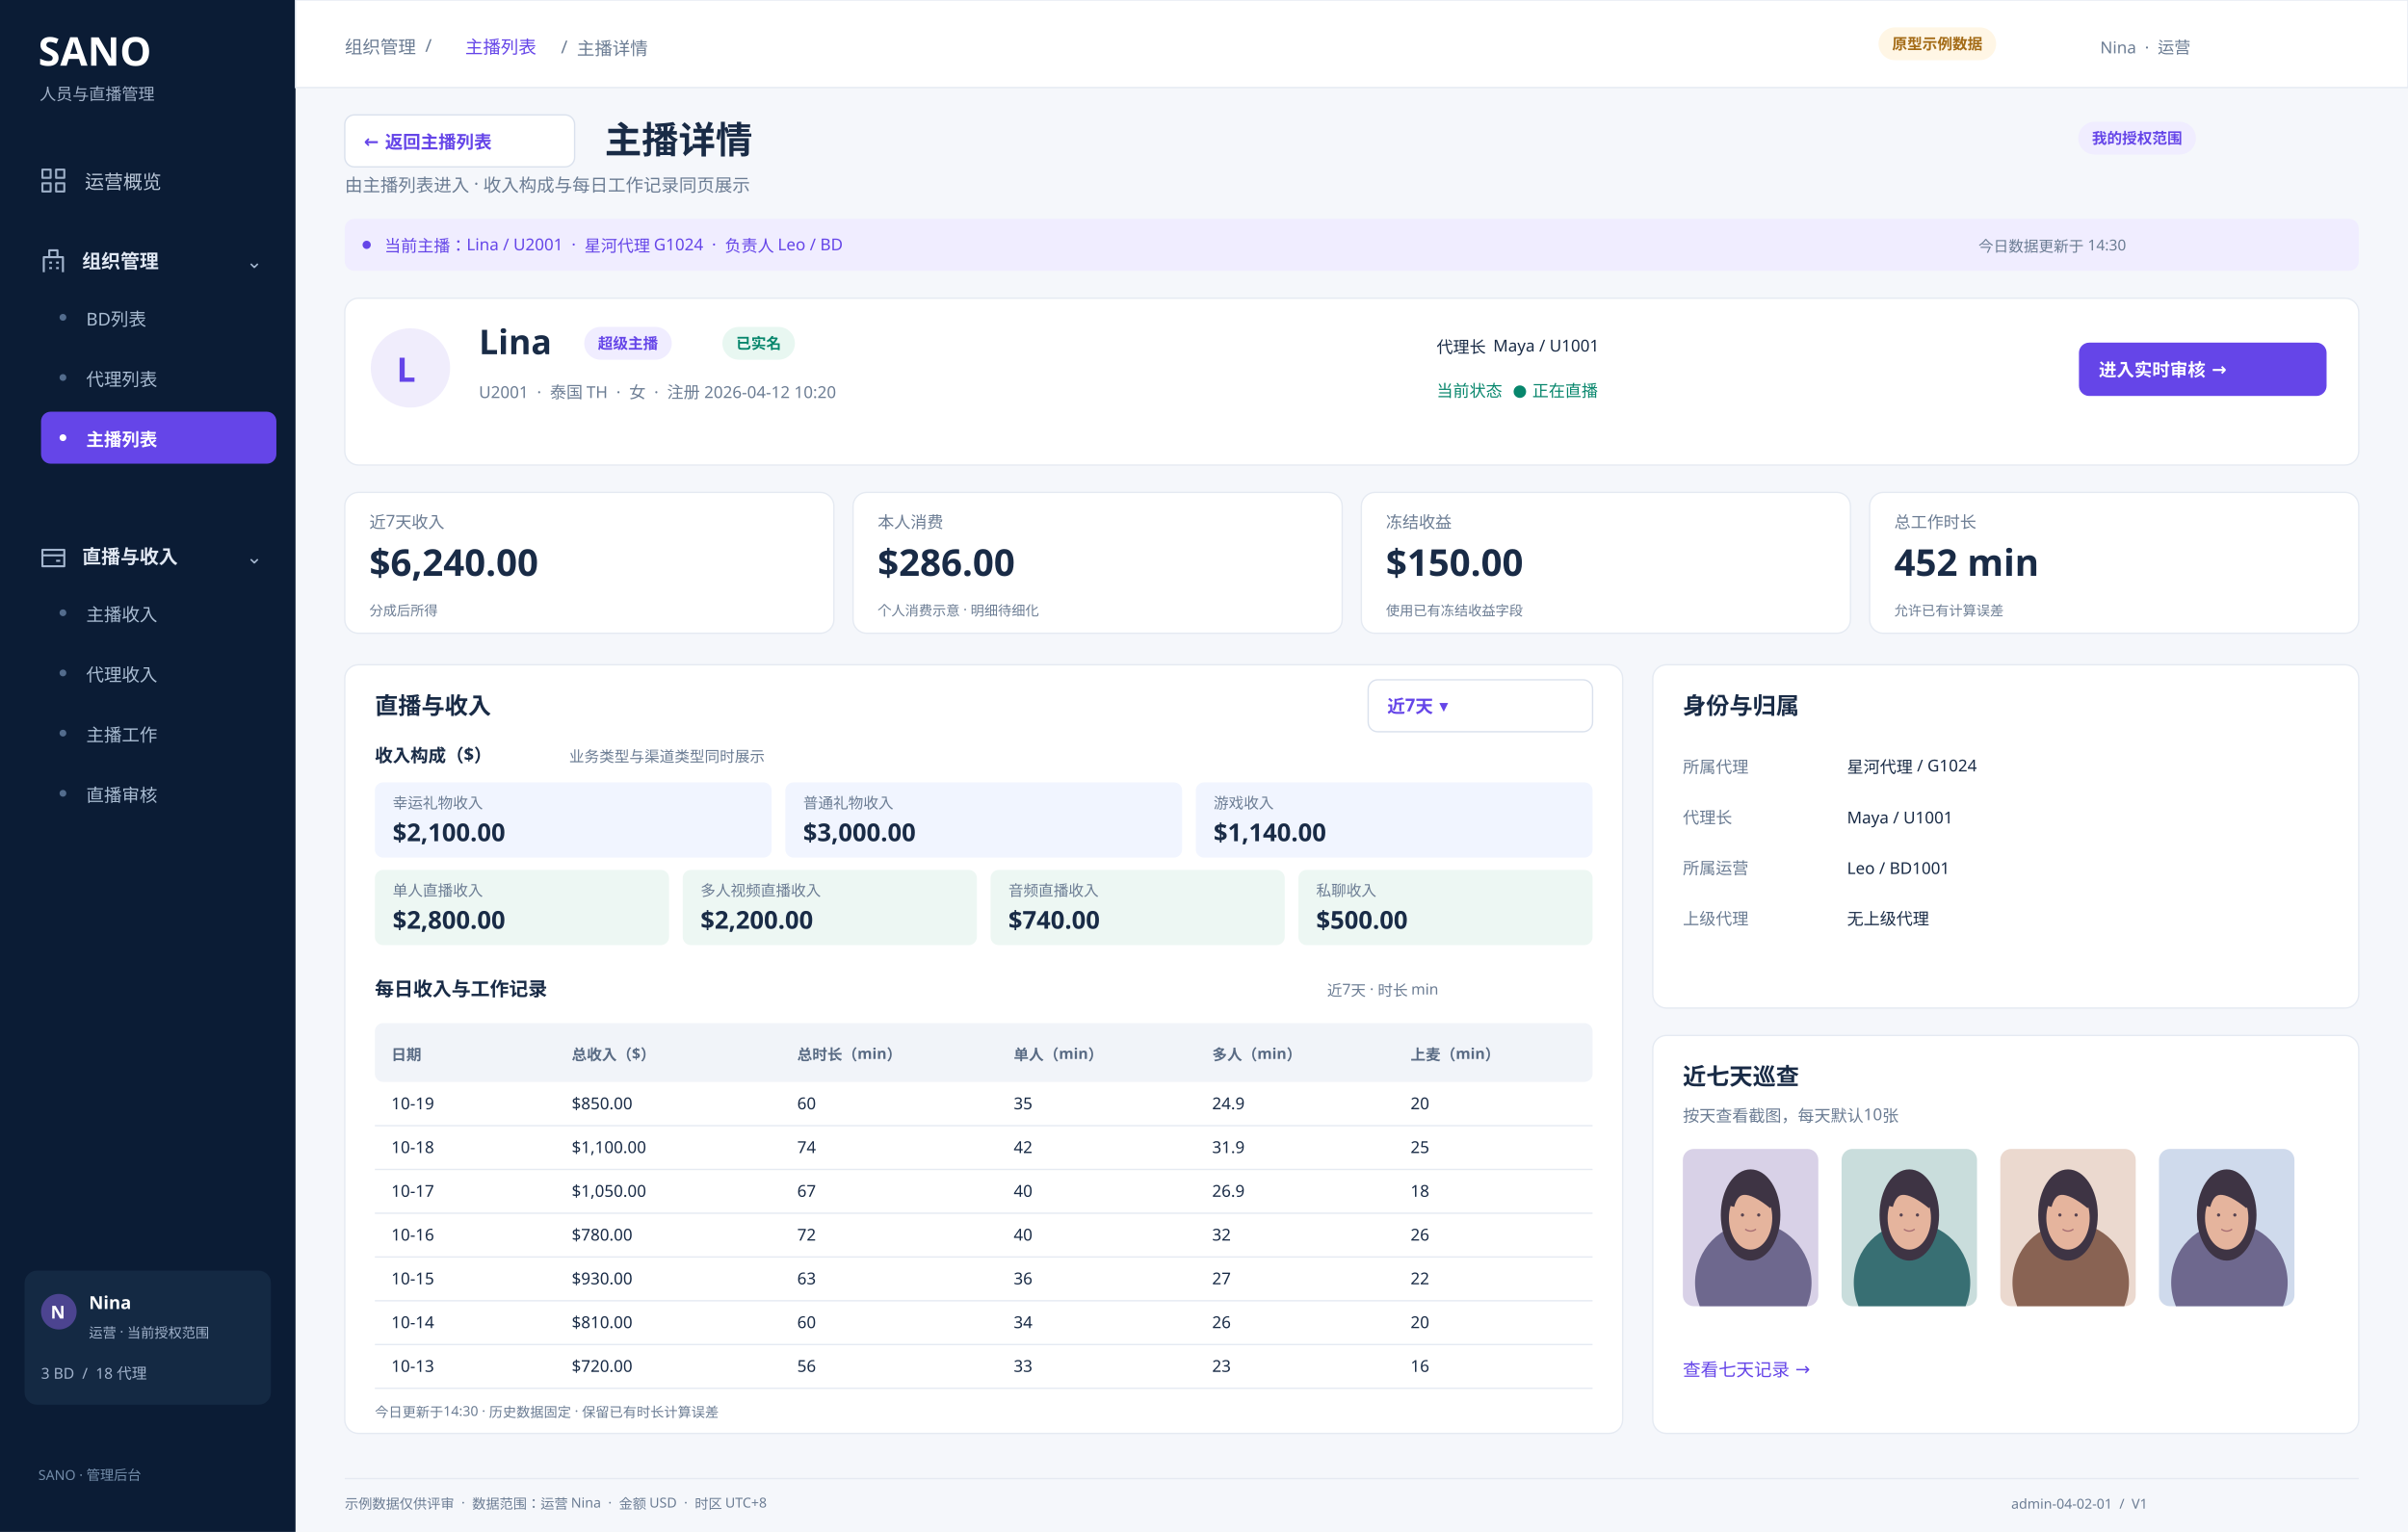
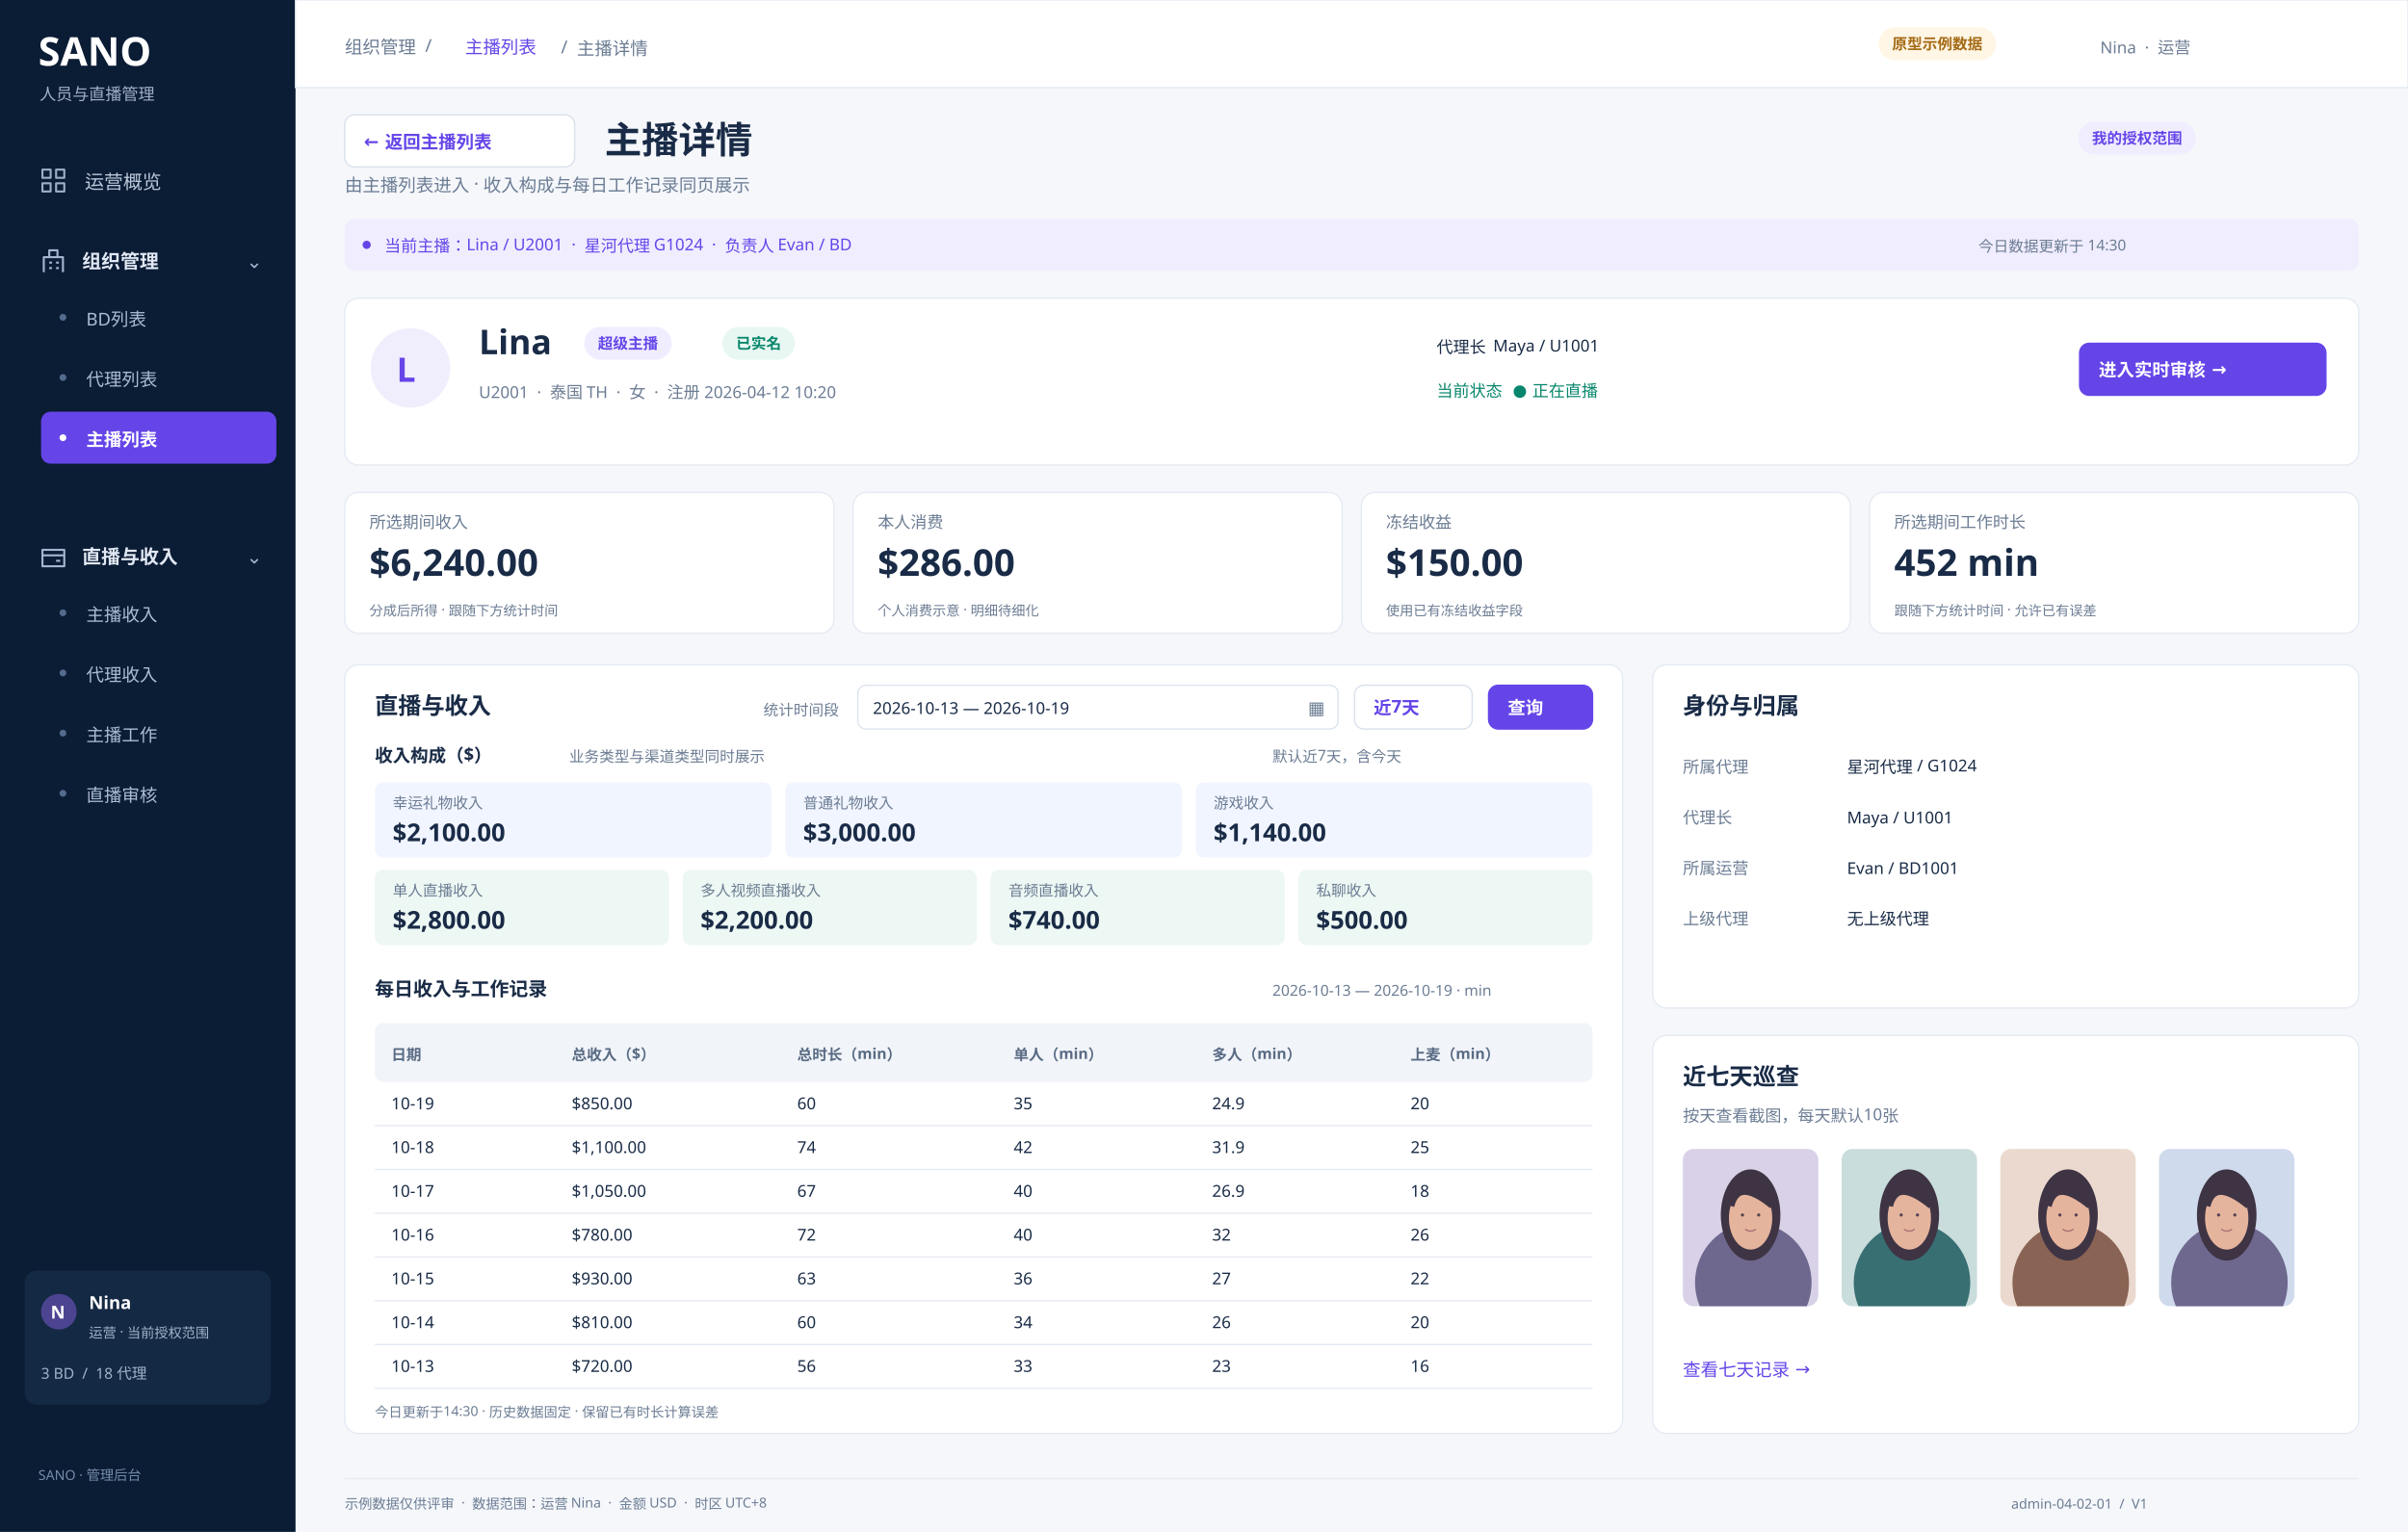
<svg xmlns="http://www.w3.org/2000/svg" width="1760" height="1120" viewBox="0 0 1760 1120">
  <style>text{font-family:"Microsoft YaHei","Segoe UI",sans-serif}a{cursor:pointer}</style>
  <rect x="0" y="0" width="1760" height="1120" rx="0" fill="#F5F7FB" stroke="none" />
  <rect x="0" y="0" width="216" height="1120" rx="0" fill="#0B1C35" stroke="none" />
  <text xml:space="preserve" x="28" y="48" font-size="29" fill="white" font-weight="750">SANO</text>
  <text xml:space="preserve" x="29" y="73" font-size="12" fill="#A0B0C7" font-weight="400">人员与直播管理</text>
  <a href="admin-01-01-01-我的运营概览.svg">
    <path d="M2 2h6v6H2z M12 2h6v6h-6z M2 12h6v6H2z M12 12h6v6h-6z" transform="translate(29,122)" fill="none" stroke="#9CAEC6" stroke-width="1.5" stroke-linejoin="round" />
    <text xml:space="preserve" x="62" y="138" font-size="14" fill="#BBC8D9" font-weight="400">运营概览</text>
  </a>
  <path d="M3 18V7h14v11 M7 7V2h6v5 M7 11h2 M12 11h2 M7 15h2 M12 15h2" transform="translate(29,181)" fill="none" stroke="#A4B6CF" stroke-width="1.5" stroke-linejoin="round" />
  <text xml:space="preserve" x="60" y="196" font-size="14" fill="#E1E8F3" font-weight="600">组织管理</text>
  <text xml:space="preserve" x="180" y="196" font-size="14" fill="#A4B6CF" font-weight="400">⌄</text>
  <a href="admin-02-01-01-BD列表.svg">
    <circle cx="46" cy="232" r="2.5" fill="#536C8D" />
    <text xml:space="preserve" x="63" y="238" font-size="13" fill="#AABDD3" font-weight="400">BD列表</text>
  </a>
  <a href="admin-03-01-01-代理树形列表.svg">
    <circle cx="46" cy="276" r="2.5" fill="#536C8D" />
    <text xml:space="preserve" x="63" y="282" font-size="13" fill="#AABDD3" font-weight="400">代理列表</text>
  </a>
  <a href="admin-04-01-01-主播列表.svg">
    <rect x="30" y="301" width="172" height="38" rx="7" fill="#6545E8" stroke="none" />
    <circle cx="46" cy="320" r="2.5" fill="white" />
    <text xml:space="preserve" x="63" y="326" font-size="13" fill="white" font-weight="600">主播列表</text>
  </a>
  <path d="M2 5h16v12H2z M2 9h16 M12 13h3" transform="translate(29,397)" fill="none" stroke="#A4B6CF" stroke-width="1.5" stroke-linejoin="round" />
  <text xml:space="preserve" x="60" y="412" font-size="14" fill="#E1E8F3" font-weight="600">直播与收入</text>
  <text xml:space="preserve" x="180" y="412" font-size="14" fill="#A4B6CF" font-weight="400">⌄</text>
  <a href="admin-05-01-01-主播收入数据.svg">
    <circle cx="46" cy="448" r="2.5" fill="#536C8D" />
    <text xml:space="preserve" x="63" y="454" font-size="13" fill="#AABDD3" font-weight="400">主播收入</text>
  </a>
  <a href="admin-06-01-01-代理收入数据.svg">
    <circle cx="46" cy="492" r="2.5" fill="#536C8D" />
    <text xml:space="preserve" x="63" y="498" font-size="13" fill="#AABDD3" font-weight="400">代理收入</text>
  </a>
  <a href="admin-07-01-01-主播工作数据.svg">
    <circle cx="46" cy="536" r="2.5" fill="#536C8D" />
    <text xml:space="preserve" x="63" y="542" font-size="13" fill="#AABDD3" font-weight="400">主播工作</text>
  </a>
  <a href="admin-08-01-01-当前直播间列表.svg">
    <circle cx="46" cy="580" r="2.5" fill="#536C8D" />
    <text xml:space="preserve" x="63" y="586" font-size="13" fill="#AABDD3" font-weight="400">直播审核</text>
  </a>
  <rect x="18" y="929" width="180" height="98" rx="9" fill="#142943" stroke="none" />
  <circle cx="43" cy="959" r="13" fill="#4C4490" />
  <text xml:space="preserve" x="37" y="964" font-size="13" fill="white" font-weight="600">N</text>
  <text xml:space="preserve" x="65" y="957" font-size="13" fill="white" font-weight="600">Nina</text>
  <text xml:space="preserve" x="65" y="978" font-size="10" fill="#A1B2CB" font-weight="400">运营 · 当前授权范围</text>
  <text xml:space="preserve" x="30" y="1008" font-size="11" fill="#A1B2CB" font-weight="400">3 BD  /  18 代理</text>
  <text xml:space="preserve" x="28" y="1082" font-size="10" fill="#738CA9" font-weight="400">SANO · 管理后台</text>
  <rect x="216" y="0" width="1544" height="64" rx="0" fill="white" stroke="#E5EAF2" />
  <text xml:space="preserve" x="252" y="39" font-size="13" fill="#6B7C93" font-weight="400">组织管理  /</text>
  <a href="admin-04-01-01-主播列表.svg">
    <text xml:space="preserve" x="340" y="39" font-size="13" fill="#6545E8" font-weight="400">主播列表</text>
  </a>
  <text xml:space="preserve" x="410" y="39" font-size="13" fill="#6B7C93" font-weight="400">/  主播详情</text>
  <rect x="1373" y="20" width="86" height="24" rx="12" fill="#FFF6E5" stroke="none" />
  <text xml:space="preserve" x="1383" y="36" font-size="11" fill="#A46B16" font-weight="550">原型示例数据</text>
  <text xml:space="preserve" x="1535" y="39" font-size="12" fill="#6B7C93" font-weight="400">Nina  ·  运营</text>
  <a href="admin-04-01-01-主播列表.svg">
    <rect x="252" y="84" width="168" height="38" rx="7" fill="white" stroke="#DAE1ED" />
    <text xml:space="preserve" x="266" y="108" font-size="13" fill="#6545E8" font-weight="550">← 返回主播列表</text>
  </a>
  <text xml:space="preserve" x="442" y="112" font-size="27" fill="#192B46" font-weight="700">主播详情</text>
  <text xml:space="preserve" x="252" y="140" font-size="13" fill="#6B7C93" font-weight="400">由主播列表进入 · 收入构成与每日工作记录同页展示</text>
  <rect x="1519" y="89" width="86" height="24" rx="12" fill="#F0EDFF" stroke="none" />
  <text xml:space="preserve" x="1529" y="105" font-size="11" fill="#6545E8" font-weight="550">我的授权范围</text>
  <path d="M252 1081H1724" transform="" stroke="#E5EAF2" fill="none" />
  <text xml:space="preserve" x="252" y="1103" font-size="10" fill="#6B7C93" font-weight="400">示例数据仅供评审  ·  数据范围：运营 Nina  ·  金额 USD  ·  时区 UTC+8</text>
  <text xml:space="preserve" x="1470" y="1103" font-size="10" fill="#6B7C93" font-weight="400">admin-04-02-01  /  V1</text>
  <rect x="252" y="160" width="1472" height="38" rx="7" fill="#F0EDFF" stroke="none" />
  <circle cx="268" cy="179" r="3" fill="#6545E8" />
-   <text xml:space="preserve" x="281" y="184" font-size="12" fill="#6545E8" font-weight="400">当前主播：Lina / U2001  ·  星河代理 G1024  ·  负责人 Leo / BD</text>
+   <text xml:space="preserve" x="281" y="184" font-size="12" fill="#6545E8" font-weight="400">当前主播：Lina / U2001  ·  星河代理 G1024  ·  负责人 Evan / BD</text>
  <text xml:space="preserve" x="1446" y="184" font-size="11" fill="#6B7C93" font-weight="400">今日数据更新于 14:30</text>
  <rect x="252" y="218" width="1472" height="122" rx="10" fill="white" stroke="#E5EAF2" />
  <circle cx="300" cy="269" r="29" fill="#6545E818" />
  <text xml:space="preserve" x="289.85" y="279.15" font-size="24.65" fill="#6545E8" font-weight="600">L</text>
  <text xml:space="preserve" x="350" y="259" font-size="25" fill="#192B46" font-weight="650">Lina</text>
  <rect x="427" y="239" width="64" height="24" rx="12" fill="#F0EDFF" stroke="none" />
  <text xml:space="preserve" x="437" y="255" font-size="11" fill="#6545E8" font-weight="550">超级主播</text>
  <rect x="528" y="239" width="53" height="24" rx="12" fill="#E8F7F1" stroke="none" />
  <text xml:space="preserve" x="538" y="255" font-size="11" fill="#07866C" font-weight="550">已实名</text>
  <text xml:space="preserve" x="350" y="291" font-size="12" fill="#6B7C93" font-weight="400">U2001  ·  泰国 TH  ·  女  ·  注册 2026-04-12 10:20</text>
  <text xml:space="preserve" x="1050" y="258" font-size="12" fill="#192B46" font-weight="400">代理长  Maya / U1001</text>
  <text xml:space="preserve" x="1050" y="290" font-size="12" fill="#07866C" font-weight="400">当前状态  ● 正在直播</text>
  <a href="admin-08-02-02-实时审核-主播详情来源.svg">
    <rect x="1520" y="251" width="180" height="38" rx="7" fill="#6545E8" stroke="#6545E8" />
    <text xml:space="preserve" x="1534" y="275" font-size="13" fill="white" font-weight="550">进入实时审核 →</text>
  </a>
  <rect x="252" y="360" width="357.5" height="103" rx="10" fill="white" stroke="#E5EAF2" />
-   <text xml:space="preserve" x="270" y="386" font-size="12" fill="#6B7C93" font-weight="400">近7天收入</text>
+   <text xml:space="preserve" x="270" y="386" font-size="12" fill="#6B7C93" font-weight="400">所选期间收入</text>
  <text xml:space="preserve" x="270" y="421" font-size="27" fill="#192B46" font-weight="650">$6,240.00</text>
-   <text xml:space="preserve" x="270" y="450" font-size="10" fill="#6B7C93" font-weight="400">分成后所得</text>
+   <text xml:space="preserve" x="270" y="450" font-size="10" fill="#6B7C93" font-weight="400">分成后所得 · 跟随下方统计时间</text>
  <rect x="623.5" y="360" width="357.5" height="103" rx="10" fill="white" stroke="#E5EAF2" />
  <text xml:space="preserve" x="641.5" y="386" font-size="12" fill="#6B7C93" font-weight="400">本人消费</text>
  <text xml:space="preserve" x="641.5" y="421" font-size="27" fill="#192B46" font-weight="650">$286.00</text>
  <text xml:space="preserve" x="641.5" y="450" font-size="10" fill="#6B7C93" font-weight="400">个人消费示意 · 明细待细化</text>
  <rect x="995" y="360" width="357.5" height="103" rx="10" fill="white" stroke="#E5EAF2" />
  <text xml:space="preserve" x="1013" y="386" font-size="12" fill="#6B7C93" font-weight="400">冻结收益</text>
  <text xml:space="preserve" x="1013" y="421" font-size="27" fill="#192B46" font-weight="650">$150.00</text>
  <text xml:space="preserve" x="1013" y="450" font-size="10" fill="#6B7C93" font-weight="400">使用已有冻结收益字段</text>
  <rect x="1366.5" y="360" width="357.5" height="103" rx="10" fill="white" stroke="#E5EAF2" />
-   <text xml:space="preserve" x="1384.5" y="386" font-size="12" fill="#6B7C93" font-weight="400">总工作时长</text>
+   <text xml:space="preserve" x="1384.5" y="386" font-size="12" fill="#6B7C93" font-weight="400">所选期间工作时长</text>
  <text xml:space="preserve" x="1384.5" y="421" font-size="27" fill="#192B46" font-weight="650">452 min</text>
-   <text xml:space="preserve" x="1384.5" y="450" font-size="10" fill="#6B7C93" font-weight="400">允许已有计算误差</text>
+   <text xml:space="preserve" x="1384.5" y="450" font-size="10" fill="#6B7C93" font-weight="400">跟随下方统计时间 · 允许已有误差</text>
  <rect x="252" y="486" width="934" height="562" rx="10" fill="white" stroke="#E5EAF2" />
  <text xml:space="preserve" x="274" y="522" font-size="17" fill="#192B46" font-weight="650">直播与收入</text>
-   <rect x="1000" y="497" width="164" height="38" rx="7" fill="white" stroke="#DAE1ED" />
-   <text xml:space="preserve" x="1014" y="521" font-size="13" fill="#6545E8" font-weight="550">近7天 ▾</text>
+   <text xml:space="preserve" x="558" y="523" font-size="11" fill="#6B7C93" font-weight="500">统计时间段</text>
+   <rect x="627" y="501" width="351" height="32" rx="6" fill="white" stroke="#DDE4EF" />
+   <text xml:space="preserve" x="638" y="522" font-size="12" fill="#192B46" font-weight="400">2026-10-13 — 2026-10-19</text>
+   <text xml:space="preserve" x="956" y="522" font-size="13" fill="#6B7C93" font-weight="400">▦</text>
+   <rect x="990" y="501" width="86" height="32" rx="7" fill="white" stroke="#DAE1ED" />
+   <text xml:space="preserve" x="1004" y="522" font-size="13" fill="#6545E8" font-weight="550">近7天</text>
+   <rect x="1088" y="501" width="76" height="32" rx="7" fill="#6545E8" stroke="#6545E8" />
+   <text xml:space="preserve" x="1102" y="522" font-size="13" fill="white" font-weight="550">查询</text>
  <text xml:space="preserve" x="274" y="557" font-size="13" fill="#192B46" font-weight="600">收入构成（$）</text>
  <text xml:space="preserve" x="416" y="557" font-size="11" fill="#6B7C93" font-weight="400">业务类型与渠道类型同时展示</text>
+   <text xml:space="preserve" x="930" y="557" font-size="11" fill="#6B7C93" font-weight="400">默认近7天，含今天</text>
  <rect x="274" y="572" width="290" height="55" rx="6" fill="#F1F5FF" stroke="none" />
  <text xml:space="preserve" x="287" y="591" font-size="11" fill="#6B7C93" font-weight="400">幸运礼物收入</text>
  <text xml:space="preserve" x="287" y="615" font-size="18" fill="#192B46" font-weight="650">$2,100.00</text>
  <rect x="574" y="572" width="290" height="55" rx="6" fill="#F1F5FF" stroke="none" />
  <text xml:space="preserve" x="587" y="591" font-size="11" fill="#6B7C93" font-weight="400">普通礼物收入</text>
  <text xml:space="preserve" x="587" y="615" font-size="18" fill="#192B46" font-weight="650">$3,000.00</text>
  <rect x="874" y="572" width="290" height="55" rx="6" fill="#F1F5FF" stroke="none" />
  <text xml:space="preserve" x="887" y="591" font-size="11" fill="#6B7C93" font-weight="400">游戏收入</text>
  <text xml:space="preserve" x="887" y="615" font-size="18" fill="#192B46" font-weight="650">$1,140.00</text>
  <rect x="274" y="636" width="215" height="55" rx="6" fill="#EDF7F3" stroke="none" />
  <text xml:space="preserve" x="287" y="655" font-size="11" fill="#6B7C93" font-weight="400">单人直播收入</text>
  <text xml:space="preserve" x="287" y="679" font-size="18" fill="#192B46" font-weight="650">$2,800.00</text>
  <rect x="499" y="636" width="215" height="55" rx="6" fill="#EDF7F3" stroke="none" />
  <text xml:space="preserve" x="512" y="655" font-size="11" fill="#6B7C93" font-weight="400">多人视频直播收入</text>
  <text xml:space="preserve" x="512" y="679" font-size="18" fill="#192B46" font-weight="650">$2,200.00</text>
  <rect x="724" y="636" width="215" height="55" rx="6" fill="#EDF7F3" stroke="none" />
  <text xml:space="preserve" x="737" y="655" font-size="11" fill="#6B7C93" font-weight="400">音频直播收入</text>
  <text xml:space="preserve" x="737" y="679" font-size="18" fill="#192B46" font-weight="650">$740.00</text>
  <rect x="949" y="636" width="215" height="55" rx="6" fill="#EDF7F3" stroke="none" />
  <text xml:space="preserve" x="962" y="655" font-size="11" fill="#6B7C93" font-weight="400">私聊收入</text>
  <text xml:space="preserve" x="962" y="679" font-size="18" fill="#192B46" font-weight="650">$500.00</text>
  <text xml:space="preserve" x="274" y="728" font-size="14" fill="#192B46" font-weight="650">每日收入与工作记录</text>
-   <text xml:space="preserve" x="970" y="728" font-size="11" fill="#6B7C93" font-weight="400">近7天 · 时长 min</text>
+   <text xml:space="preserve" x="930" y="728" font-size="11" fill="#6B7C93" font-weight="400">2026-10-13 — 2026-10-19 · min</text>
  <rect x="274" y="748" width="890" height="43" rx="6" fill="#F1F4F9" stroke="none" />
  <text xml:space="preserve" x="286" y="775" font-size="11" fill="#596B84" font-weight="600">日期</text>
  <text xml:space="preserve" x="417.852" y="775" font-size="11" fill="#596B84" font-weight="600">总收入（$）</text>
  <text xml:space="preserve" x="582.667" y="775" font-size="11" fill="#596B84" font-weight="600">总时长（min）</text>
  <text xml:space="preserve" x="740.889" y="775" font-size="11" fill="#596B84" font-weight="600">单人（min）</text>
  <text xml:space="preserve" x="885.926" y="775" font-size="11" fill="#596B84" font-weight="600">多人（min）</text>
  <text xml:space="preserve" x="1030.963" y="775" font-size="11" fill="#596B84" font-weight="600">上麦（min）</text>
  <path d="M274 823H1164" transform="" stroke="#E5EAF2" fill="none" />
  <text xml:space="preserve" x="286" y="811" font-size="12" fill="#192B46" font-weight="400">10-19</text>
  <text xml:space="preserve" x="417.852" y="811" font-size="12" fill="#192B46" font-weight="400">$850.00</text>
  <text xml:space="preserve" x="582.667" y="811" font-size="12" fill="#192B46" font-weight="400">60</text>
  <text xml:space="preserve" x="740.889" y="811" font-size="12" fill="#192B46" font-weight="400">35</text>
  <text xml:space="preserve" x="885.926" y="811" font-size="12" fill="#192B46" font-weight="400">24.9</text>
  <text xml:space="preserve" x="1030.963" y="811" font-size="12" fill="#192B46" font-weight="400">20</text>
  <path d="M274 855H1164" transform="" stroke="#E5EAF2" fill="none" />
  <text xml:space="preserve" x="286" y="843" font-size="12" fill="#192B46" font-weight="400">10-18</text>
  <text xml:space="preserve" x="417.852" y="843" font-size="12" fill="#192B46" font-weight="400">$1,100.00</text>
  <text xml:space="preserve" x="582.667" y="843" font-size="12" fill="#192B46" font-weight="400">74</text>
  <text xml:space="preserve" x="740.889" y="843" font-size="12" fill="#192B46" font-weight="400">42</text>
  <text xml:space="preserve" x="885.926" y="843" font-size="12" fill="#192B46" font-weight="400">31.9</text>
  <text xml:space="preserve" x="1030.963" y="843" font-size="12" fill="#192B46" font-weight="400">25</text>
  <path d="M274 887H1164" transform="" stroke="#E5EAF2" fill="none" />
  <text xml:space="preserve" x="286" y="875" font-size="12" fill="#192B46" font-weight="400">10-17</text>
  <text xml:space="preserve" x="417.852" y="875" font-size="12" fill="#192B46" font-weight="400">$1,050.00</text>
  <text xml:space="preserve" x="582.667" y="875" font-size="12" fill="#192B46" font-weight="400">67</text>
  <text xml:space="preserve" x="740.889" y="875" font-size="12" fill="#192B46" font-weight="400">40</text>
  <text xml:space="preserve" x="885.926" y="875" font-size="12" fill="#192B46" font-weight="400">26.9</text>
  <text xml:space="preserve" x="1030.963" y="875" font-size="12" fill="#192B46" font-weight="400">18</text>
  <path d="M274 919H1164" transform="" stroke="#E5EAF2" fill="none" />
  <text xml:space="preserve" x="286" y="907" font-size="12" fill="#192B46" font-weight="400">10-16</text>
  <text xml:space="preserve" x="417.852" y="907" font-size="12" fill="#192B46" font-weight="400">$780.00</text>
  <text xml:space="preserve" x="582.667" y="907" font-size="12" fill="#192B46" font-weight="400">72</text>
  <text xml:space="preserve" x="740.889" y="907" font-size="12" fill="#192B46" font-weight="400">40</text>
  <text xml:space="preserve" x="885.926" y="907" font-size="12" fill="#192B46" font-weight="400">32</text>
  <text xml:space="preserve" x="1030.963" y="907" font-size="12" fill="#192B46" font-weight="400">26</text>
  <path d="M274 951H1164" transform="" stroke="#E5EAF2" fill="none" />
  <text xml:space="preserve" x="286" y="939" font-size="12" fill="#192B46" font-weight="400">10-15</text>
  <text xml:space="preserve" x="417.852" y="939" font-size="12" fill="#192B46" font-weight="400">$930.00</text>
  <text xml:space="preserve" x="582.667" y="939" font-size="12" fill="#192B46" font-weight="400">63</text>
  <text xml:space="preserve" x="740.889" y="939" font-size="12" fill="#192B46" font-weight="400">36</text>
  <text xml:space="preserve" x="885.926" y="939" font-size="12" fill="#192B46" font-weight="400">27</text>
  <text xml:space="preserve" x="1030.963" y="939" font-size="12" fill="#192B46" font-weight="400">22</text>
  <path d="M274 983H1164" transform="" stroke="#E5EAF2" fill="none" />
  <text xml:space="preserve" x="286" y="971" font-size="12" fill="#192B46" font-weight="400">10-14</text>
  <text xml:space="preserve" x="417.852" y="971" font-size="12" fill="#192B46" font-weight="400">$810.00</text>
  <text xml:space="preserve" x="582.667" y="971" font-size="12" fill="#192B46" font-weight="400">60</text>
  <text xml:space="preserve" x="740.889" y="971" font-size="12" fill="#192B46" font-weight="400">34</text>
  <text xml:space="preserve" x="885.926" y="971" font-size="12" fill="#192B46" font-weight="400">26</text>
  <text xml:space="preserve" x="1030.963" y="971" font-size="12" fill="#192B46" font-weight="400">20</text>
  <path d="M274 1015H1164" transform="" stroke="#E5EAF2" fill="none" />
  <text xml:space="preserve" x="286" y="1003" font-size="12" fill="#192B46" font-weight="400">10-13</text>
  <text xml:space="preserve" x="417.852" y="1003" font-size="12" fill="#192B46" font-weight="400">$720.00</text>
  <text xml:space="preserve" x="582.667" y="1003" font-size="12" fill="#192B46" font-weight="400">56</text>
  <text xml:space="preserve" x="740.889" y="1003" font-size="12" fill="#192B46" font-weight="400">33</text>
  <text xml:space="preserve" x="885.926" y="1003" font-size="12" fill="#192B46" font-weight="400">23</text>
  <text xml:space="preserve" x="1030.963" y="1003" font-size="12" fill="#192B46" font-weight="400">16</text>
  <text xml:space="preserve" x="274" y="1036" font-size="10" fill="#6B7C93" font-weight="400">今日更新于14:30 · 历史数据固定 · 保留已有时长计算误差</text>
  <rect x="1208" y="486" width="516" height="251" rx="10" fill="white" stroke="#E5EAF2" />
  <text xml:space="preserve" x="1230" y="522" font-size="17" fill="#192B46" font-weight="650">身份与归属</text>
  <text xml:space="preserve" x="1230" y="565" font-size="12" fill="#6B7C93" font-weight="400">所属代理</text>
  <text xml:space="preserve" x="1350" y="565" font-size="12" fill="#192B46" font-weight="400">星河代理 / G1024</text>
  <text xml:space="preserve" x="1230" y="602" font-size="12" fill="#6B7C93" font-weight="400">代理长</text>
  <text xml:space="preserve" x="1350" y="602" font-size="12" fill="#192B46" font-weight="400">Maya / U1001</text>
  <text xml:space="preserve" x="1230" y="639" font-size="12" fill="#6B7C93" font-weight="400">所属运营</text>
-   <text xml:space="preserve" x="1350" y="639" font-size="12" fill="#192B46" font-weight="400">Leo / BD1001</text>
+   <text xml:space="preserve" x="1350" y="639" font-size="12" fill="#192B46" font-weight="400">Evan / BD1001</text>
  <text xml:space="preserve" x="1230" y="676" font-size="12" fill="#6B7C93" font-weight="400">上级代理</text>
  <text xml:space="preserve" x="1350" y="676" font-size="12" fill="#192B46" font-weight="400">无上级代理</text>
  <rect x="1208" y="757" width="516" height="291" rx="10" fill="white" stroke="#E5EAF2" />
  <text xml:space="preserve" x="1230" y="793" font-size="17" fill="#192B46" font-weight="650">近七天巡查</text>
  <text xml:space="preserve" x="1230" y="820" font-size="12" fill="#6B7C93" font-weight="400">按天查看截图，每天默认10张</text>
  <rect x="1230" y="840" width="99" height="115" rx="8" fill="#D8D1E7" stroke="none" />
  <g clip-path="url(#clip-9-1230-840)">
    <defs>
      <clipPath id="clip-9-1230-840">
        <rect x="1230" y="840" width="99" height="115" rx="8" />
      </clipPath>
    </defs>
    <ellipse cx="1281.48" cy="937.75" rx="42.57" ry="43.7" fill="#6E688E" />
    <ellipse cx="1279.5" cy="888.3" rx="21.78" ry="33.35" fill="#3E3444" />
    <ellipse cx="1279.5" cy="890.6" rx="15.84" ry="23" fill="#E5B49D" />
    <path d="M1263.66 881.4Q1269.6 858.4 1296.33 880.25" stroke="#3E3444" stroke-width="7.92" fill="none" />
    <circle cx="1273.56" cy="888.3" r="1.188" fill="#574350" />
    <circle cx="1285.44" cy="888.3" r="1.188" fill="#574350" />
    <path d="M1275.54 898.65q3.96 2.875 7.92 0" stroke="#A97074" stroke-width="1" fill="none" />
  </g>
  <rect x="1346" y="840" width="99" height="115" rx="8" fill="#C9DDDC" stroke="none" />
  <g clip-path="url(#clip-9-1346-840)">
    <defs>
      <clipPath id="clip-9-1346-840">
        <rect x="1346" y="840" width="99" height="115" rx="8" />
      </clipPath>
    </defs>
    <ellipse cx="1397.48" cy="937.75" rx="42.57" ry="43.7" fill="#386F73" />
    <ellipse cx="1395.5" cy="888.3" rx="21.78" ry="33.35" fill="#3E3444" />
    <ellipse cx="1395.5" cy="890.6" rx="15.84" ry="23" fill="#E5B49D" />
    <path d="M1379.66 881.4Q1385.6 858.4 1412.33 880.25" stroke="#3E3444" stroke-width="7.92" fill="none" />
    <circle cx="1389.56" cy="888.3" r="1.188" fill="#574350" />
    <circle cx="1401.44" cy="888.3" r="1.188" fill="#574350" />
    <path d="M1391.54 898.65q3.96 2.875 7.92 0" stroke="#A97074" stroke-width="1" fill="none" />
  </g>
  <rect x="1462" y="840" width="99" height="115" rx="8" fill="#EBD9CF" stroke="none" />
  <g clip-path="url(#clip-9-1462-840)">
    <defs>
      <clipPath id="clip-9-1462-840">
        <rect x="1462" y="840" width="99" height="115" rx="8" />
      </clipPath>
    </defs>
    <ellipse cx="1513.48" cy="937.75" rx="42.57" ry="43.7" fill="#896353" />
    <ellipse cx="1511.5" cy="888.3" rx="21.78" ry="33.35" fill="#3E3444" />
    <ellipse cx="1511.5" cy="890.6" rx="15.84" ry="23" fill="#E5B49D" />
    <path d="M1495.66 881.4Q1501.6 858.4 1528.33 880.25" stroke="#3E3444" stroke-width="7.92" fill="none" />
    <circle cx="1505.56" cy="888.3" r="1.188" fill="#574350" />
    <circle cx="1517.44" cy="888.3" r="1.188" fill="#574350" />
    <path d="M1507.54 898.65q3.96 2.875 7.92 0" stroke="#A97074" stroke-width="1" fill="none" />
  </g>
  <rect x="1578" y="840" width="99" height="115" rx="8" fill="#CFDAEC" stroke="none" />
  <g clip-path="url(#clip-9-1578-840)">
    <defs>
      <clipPath id="clip-9-1578-840">
        <rect x="1578" y="840" width="99" height="115" rx="8" />
      </clipPath>
    </defs>
    <ellipse cx="1629.48" cy="937.75" rx="42.57" ry="43.7" fill="#6E688E" />
    <ellipse cx="1627.5" cy="888.3" rx="21.78" ry="33.35" fill="#3E3444" />
    <ellipse cx="1627.5" cy="890.6" rx="15.84" ry="23" fill="#E5B49D" />
    <path d="M1611.66 881.4Q1617.6 858.4 1644.33 880.25" stroke="#3E3444" stroke-width="7.92" fill="none" />
    <circle cx="1621.56" cy="888.3" r="1.188" fill="#574350" />
    <circle cx="1633.44" cy="888.3" r="1.188" fill="#574350" />
    <path d="M1623.54 898.65q3.96 2.875 7.92 0" stroke="#A97074" stroke-width="1" fill="none" />
  </g>
  <a href="admin-08-03-01-近七天巡查记录.svg">
    <text xml:space="preserve" x="1230" y="1006" font-size="13" fill="#6545E8" font-weight="400">查看七天记录 →</text>
  </a>
</svg>
